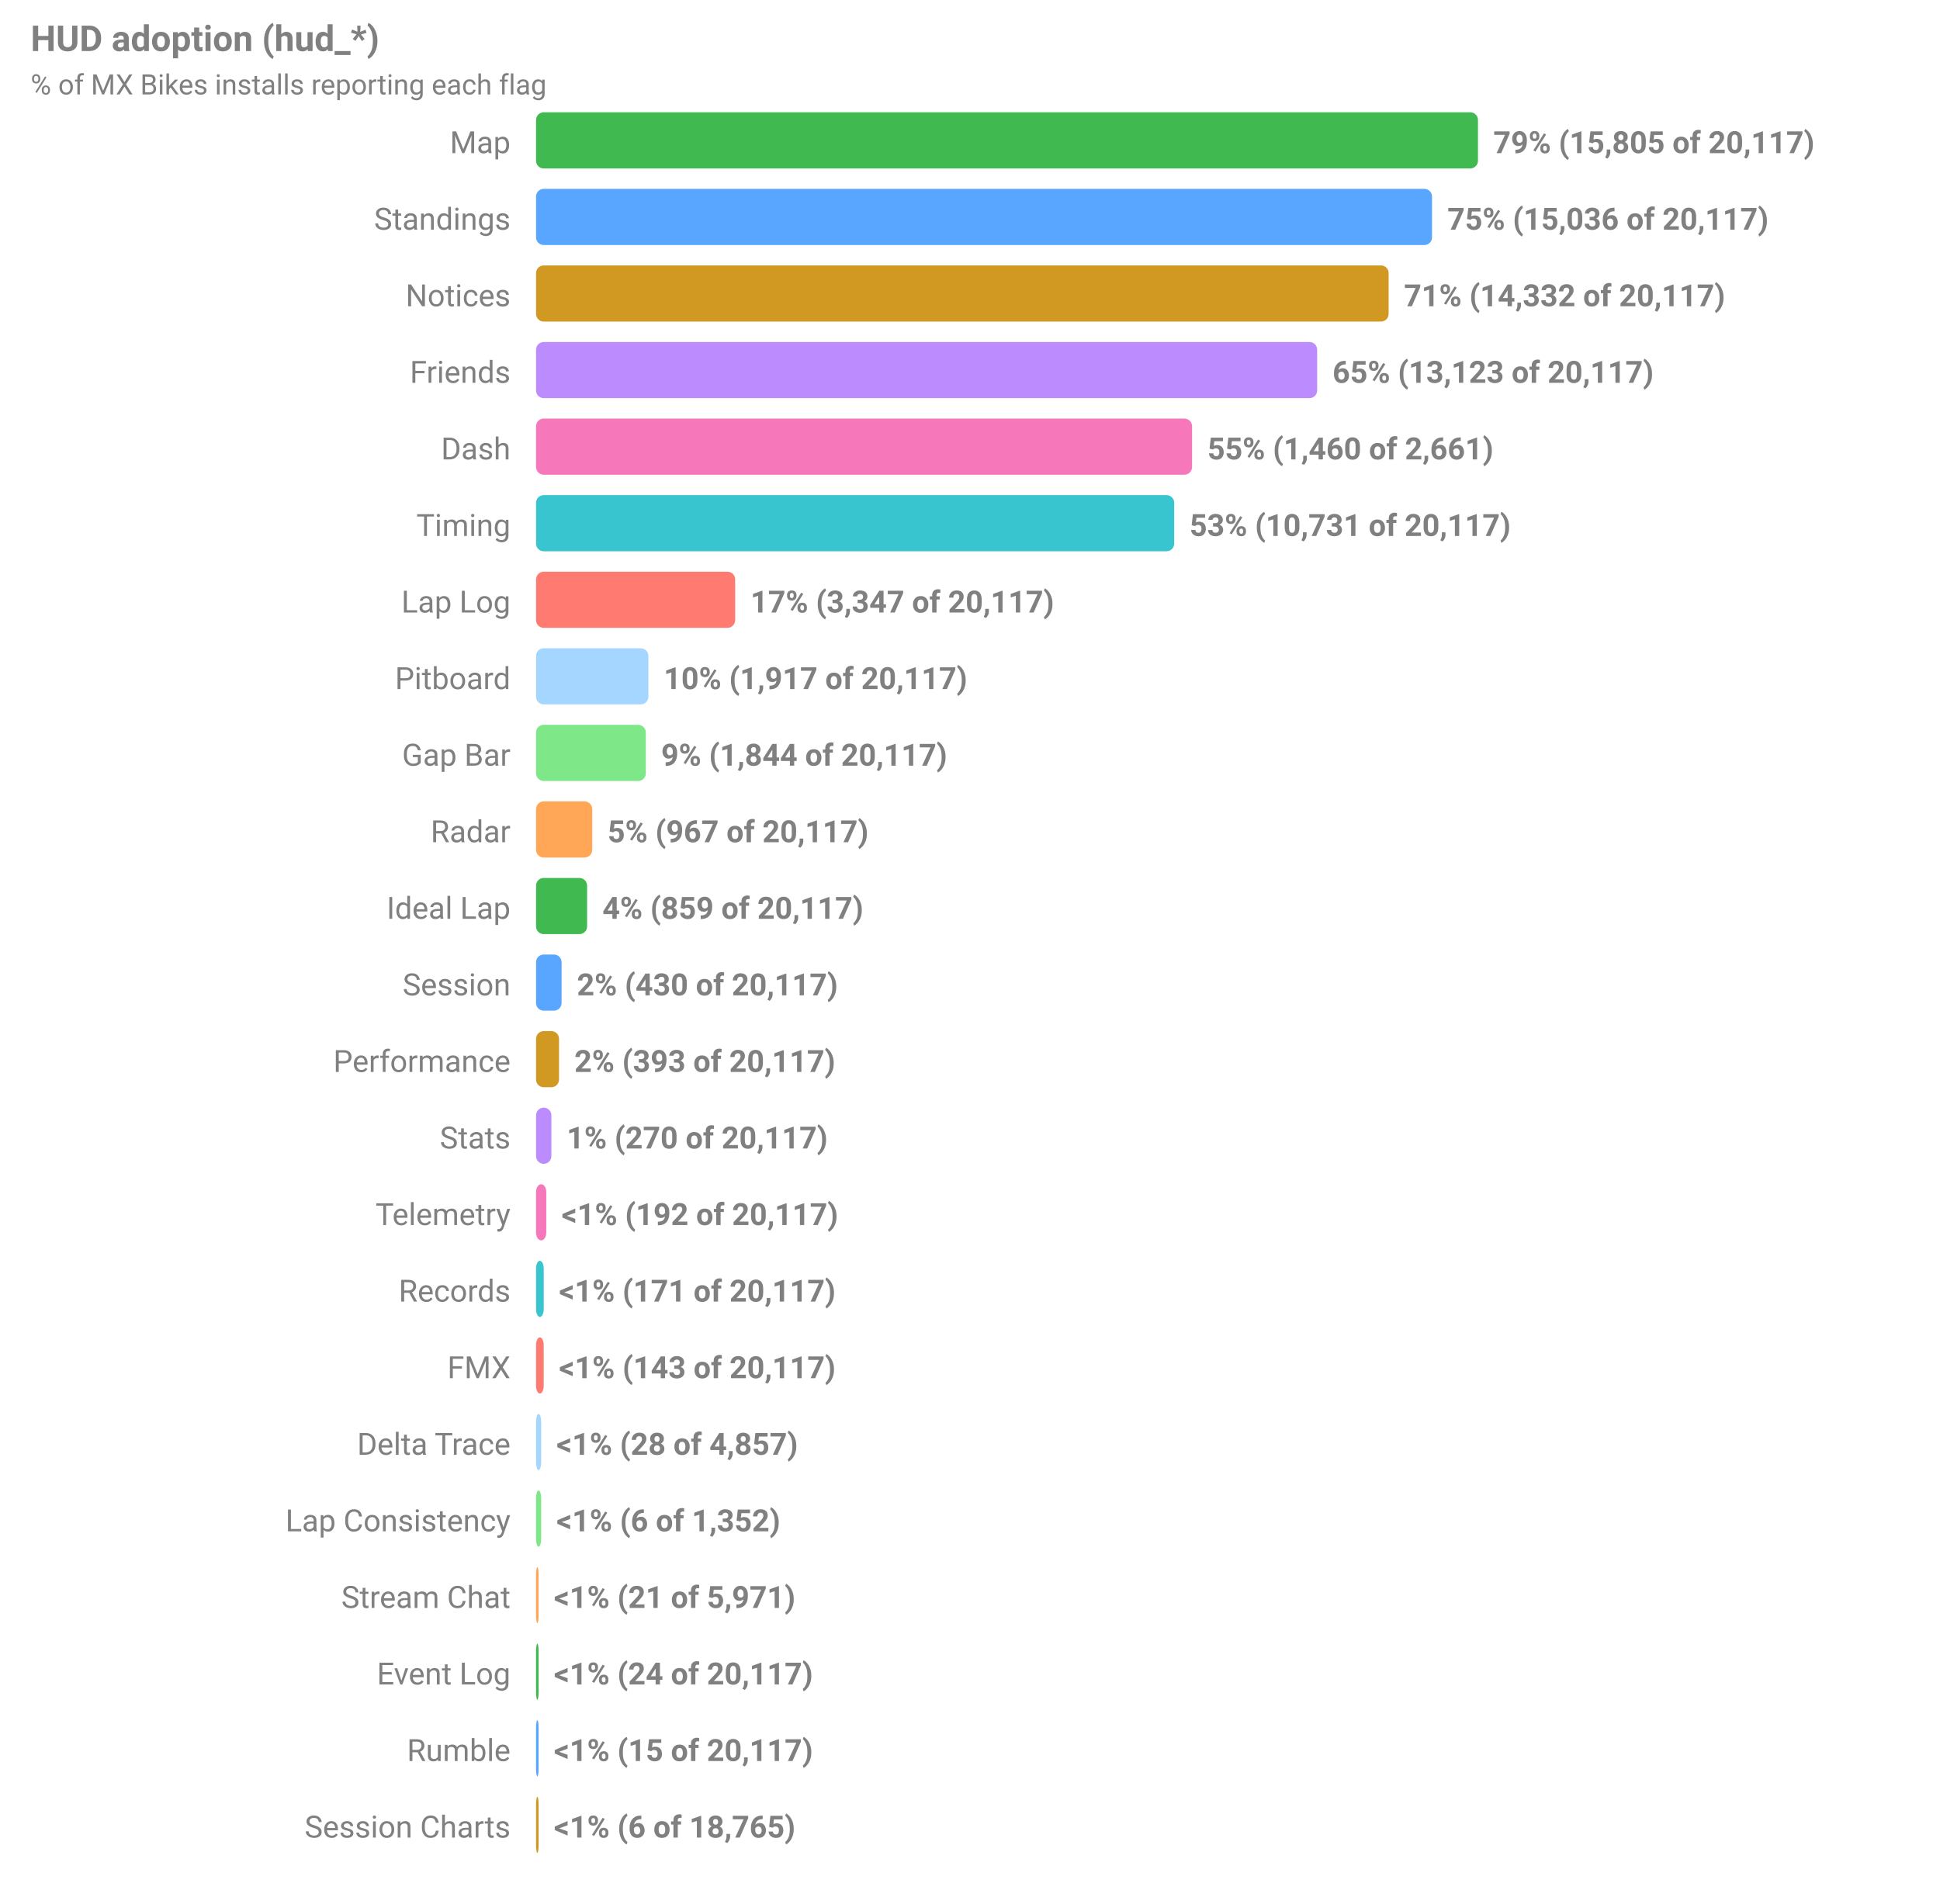
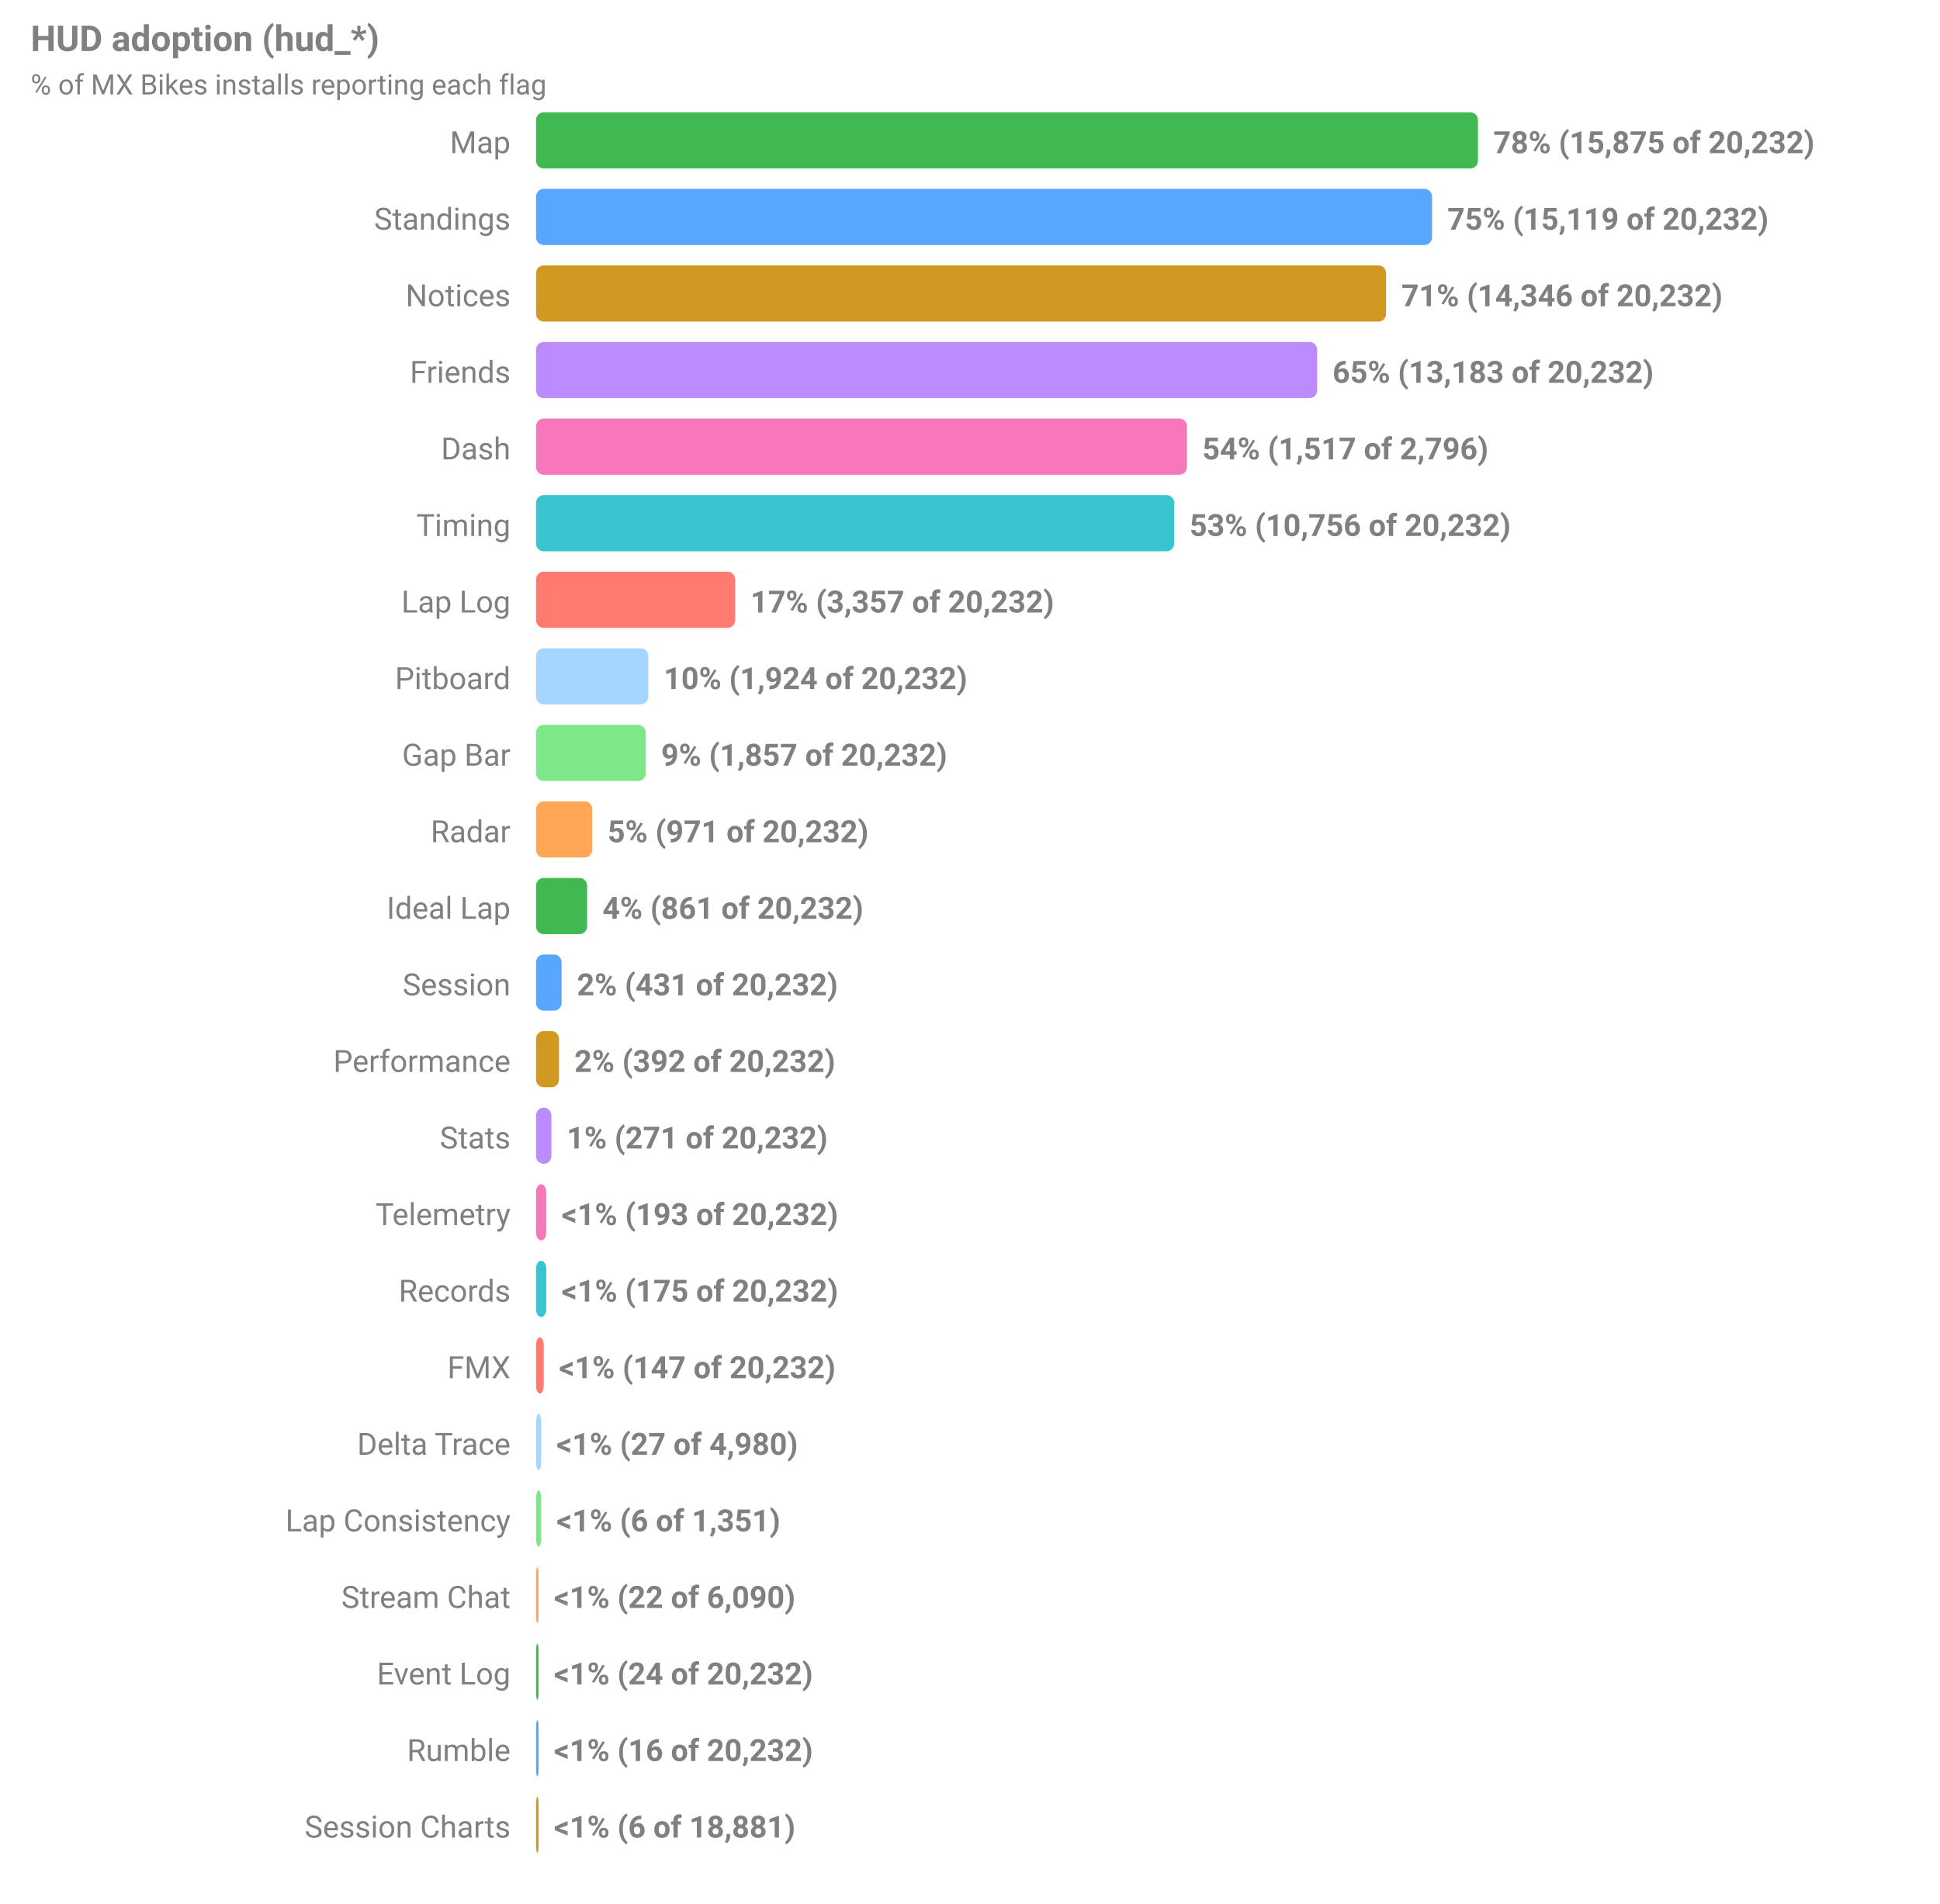
<svg xmlns="http://www.w3.org/2000/svg" width="760" height="746" viewBox="0 0 760 746" role="img" aria-label="HUD adoption (hud_*)">
  <style>
  text{font-family:-apple-system,BlinkMacSystemFont,'Segoe UI',Roboto,Helvetica,Arial,sans-serif}
  .grid{stroke:#808080;stroke-opacity:.3;stroke-width:1}
  .axis{stroke:#808080;stroke-width:1}
  .lbl{fill:#808080;font-size:12px}
  .val{fill:#808080;font-size:12px;font-weight:600}
  .title{fill:#808080;font-size:14px;font-weight:700}
  .sub{fill:#808080;font-size:11px}
  .gap{fill:#808080;opacity:.12}
  .gaplbl{fill:#808080;font-size:10px;opacity:.85}
  .ico{fill:#808080}
  .t1{fill:#e3b341}
  .t2{fill:#d29922}
  .t3{fill:#b7860b}
  .t4{fill:#946f0f}
</style>
  <text x="12" y="20" class="title">HUD adoption (hud_*)</text>
  <text x="12" y="37" class="sub">% of MX Bikes installs reporting each flag</text>
  <text x="200" y="60" class="lbl" text-anchor="end">Map</text>
-   <rect x="210" y="44" width="369" height="22" rx="3" fill="#3fb950" data-tip="Map: 79% (15,805 of 20,117)" />
-   <text x="585" y="60" class="val">79% (15,805 of 20,117)</text>
+   <rect x="210" y="44" width="369" height="22" rx="3" fill="#3fb950" data-tip="Map: 78% (15,875 of 20,232)" />
+   <text x="585" y="60" class="val">78% (15,875 of 20,232)</text>
  <text x="200" y="90" class="lbl" text-anchor="end">Standings</text>
-   <rect x="210" y="74" width="351" height="22" rx="3" fill="#58a6ff" data-tip="Standings: 75% (15,036 of 20,117)" />
-   <text x="567" y="90" class="val">75% (15,036 of 20,117)</text>
+   <rect x="210" y="74" width="351" height="22" rx="3" fill="#58a6ff" data-tip="Standings: 75% (15,119 of 20,232)" />
+   <text x="567" y="90" class="val">75% (15,119 of 20,232)</text>
  <text x="200" y="120" class="lbl" text-anchor="end">Notices</text>
-   <rect x="210" y="104" width="334" height="22" rx="3" fill="#d29922" data-tip="Notices: 71% (14,332 of 20,117)" />
-   <text x="550" y="120" class="val">71% (14,332 of 20,117)</text>
+   <rect x="210" y="104" width="333" height="22" rx="3" fill="#d29922" data-tip="Notices: 71% (14,346 of 20,232)" />
+   <text x="549" y="120" class="val">71% (14,346 of 20,232)</text>
  <text x="200" y="150" class="lbl" text-anchor="end">Friends</text>
-   <rect x="210" y="134" width="306" height="22" rx="3" fill="#bc8cff" data-tip="Friends: 65% (13,123 of 20,117)" />
-   <text x="522" y="150" class="val">65% (13,123 of 20,117)</text>
+   <rect x="210" y="134" width="306" height="22" rx="3" fill="#bc8cff" data-tip="Friends: 65% (13,183 of 20,232)" />
+   <text x="522" y="150" class="val">65% (13,183 of 20,232)</text>
  <text x="200" y="180" class="lbl" text-anchor="end">Dash</text>
-   <rect x="210" y="164" width="257" height="22" rx="3" fill="#f778ba" data-tip="Dash: 55% (1,460 of 2,661)" />
-   <text x="473" y="180" class="val">55% (1,460 of 2,661)</text>
+   <rect x="210" y="164" width="255" height="22" rx="3" fill="#f778ba" data-tip="Dash: 54% (1,517 of 2,796)" />
+   <text x="471" y="180" class="val">54% (1,517 of 2,796)</text>
  <text x="200" y="210" class="lbl" text-anchor="end">Timing</text>
-   <rect x="210" y="194" width="250" height="22" rx="3" fill="#39c5cf" data-tip="Timing: 53% (10,731 of 20,117)" />
-   <text x="466" y="210" class="val">53% (10,731 of 20,117)</text>
+   <rect x="210" y="194" width="250" height="22" rx="3" fill="#39c5cf" data-tip="Timing: 53% (10,756 of 20,232)" />
+   <text x="466" y="210" class="val">53% (10,756 of 20,232)</text>
  <text x="200" y="240" class="lbl" text-anchor="end">Lap Log</text>
-   <rect x="210" y="224" width="78" height="22" rx="3" fill="#ff7b72" data-tip="Lap Log: 17% (3,347 of 20,117)" />
-   <text x="294" y="240" class="val">17% (3,347 of 20,117)</text>
+   <rect x="210" y="224" width="78" height="22" rx="3" fill="#ff7b72" data-tip="Lap Log: 17% (3,357 of 20,232)" />
+   <text x="294" y="240" class="val">17% (3,357 of 20,232)</text>
  <text x="200" y="270" class="lbl" text-anchor="end">Pitboard</text>
-   <rect x="210" y="254" width="44" height="22" rx="3" fill="#a5d6ff" data-tip="Pitboard: 10% (1,917 of 20,117)" />
-   <text x="260" y="270" class="val">10% (1,917 of 20,117)</text>
+   <rect x="210" y="254" width="44" height="22" rx="3" fill="#a5d6ff" data-tip="Pitboard: 10% (1,924 of 20,232)" />
+   <text x="260" y="270" class="val">10% (1,924 of 20,232)</text>
  <text x="200" y="300" class="lbl" text-anchor="end">Gap Bar</text>
-   <rect x="210" y="284" width="43" height="22" rx="3" fill="#7ee787" data-tip="Gap Bar: 9% (1,844 of 20,117)" />
-   <text x="259" y="300" class="val">9% (1,844 of 20,117)</text>
+   <rect x="210" y="284" width="43" height="22" rx="3" fill="#7ee787" data-tip="Gap Bar: 9% (1,857 of 20,232)" />
+   <text x="259" y="300" class="val">9% (1,857 of 20,232)</text>
  <text x="200" y="330" class="lbl" text-anchor="end">Radar</text>
-   <rect x="210" y="314" width="22" height="22" rx="3" fill="#ffa657" data-tip="Radar: 5% (967 of 20,117)" />
-   <text x="238" y="330" class="val">5% (967 of 20,117)</text>
+   <rect x="210" y="314" width="22" height="22" rx="3" fill="#ffa657" data-tip="Radar: 5% (971 of 20,232)" />
+   <text x="238" y="330" class="val">5% (971 of 20,232)</text>
  <text x="200" y="360" class="lbl" text-anchor="end">Ideal Lap</text>
-   <rect x="210" y="344" width="20" height="22" rx="3" fill="#3fb950" data-tip="Ideal Lap: 4% (859 of 20,117)" />
-   <text x="236" y="360" class="val">4% (859 of 20,117)</text>
+   <rect x="210" y="344" width="20" height="22" rx="3" fill="#3fb950" data-tip="Ideal Lap: 4% (861 of 20,232)" />
+   <text x="236" y="360" class="val">4% (861 of 20,232)</text>
  <text x="200" y="390" class="lbl" text-anchor="end">Session</text>
-   <rect x="210" y="374" width="10" height="22" rx="3" fill="#58a6ff" data-tip="Session: 2% (430 of 20,117)" />
-   <text x="226" y="390" class="val">2% (430 of 20,117)</text>
+   <rect x="210" y="374" width="10" height="22" rx="3" fill="#58a6ff" data-tip="Session: 2% (431 of 20,232)" />
+   <text x="226" y="390" class="val">2% (431 of 20,232)</text>
  <text x="200" y="420" class="lbl" text-anchor="end">Performance</text>
-   <rect x="210" y="404" width="9" height="22" rx="3" fill="#d29922" data-tip="Performance: 2% (393 of 20,117)" />
-   <text x="225" y="420" class="val">2% (393 of 20,117)</text>
+   <rect x="210" y="404" width="9" height="22" rx="3" fill="#d29922" data-tip="Performance: 2% (392 of 20,232)" />
+   <text x="225" y="420" class="val">2% (392 of 20,232)</text>
  <text x="200" y="450" class="lbl" text-anchor="end">Stats</text>
-   <rect x="210" y="434" width="6" height="22" rx="3" fill="#bc8cff" data-tip="Stats: 1% (270 of 20,117)" />
-   <text x="222" y="450" class="val">1% (270 of 20,117)</text>
+   <rect x="210" y="434" width="6" height="22" rx="3" fill="#bc8cff" data-tip="Stats: 1% (271 of 20,232)" />
+   <text x="222" y="450" class="val">1% (271 of 20,232)</text>
  <text x="200" y="480" class="lbl" text-anchor="end">Telemetry</text>
-   <rect x="210" y="464" width="4" height="22" rx="3" fill="#f778ba" data-tip="Telemetry: &lt;1% (192 of 20,117)" />
-   <text x="220" y="480" class="val">&lt;1% (192 of 20,117)</text>
+   <rect x="210" y="464" width="4" height="22" rx="3" fill="#f778ba" data-tip="Telemetry: &lt;1% (193 of 20,232)" />
+   <text x="220" y="480" class="val">&lt;1% (193 of 20,232)</text>
  <text x="200" y="510" class="lbl" text-anchor="end">Records</text>
-   <rect x="210" y="494" width="3" height="22" rx="3" fill="#39c5cf" data-tip="Records: &lt;1% (171 of 20,117)" />
-   <text x="219" y="510" class="val">&lt;1% (171 of 20,117)</text>
+   <rect x="210" y="494" width="4" height="22" rx="3" fill="#39c5cf" data-tip="Records: &lt;1% (175 of 20,232)" />
+   <text x="220" y="510" class="val">&lt;1% (175 of 20,232)</text>
  <text x="200" y="540" class="lbl" text-anchor="end">FMX</text>
-   <rect x="210" y="524" width="3" height="22" rx="3" fill="#ff7b72" data-tip="FMX: &lt;1% (143 of 20,117)" />
-   <text x="219" y="540" class="val">&lt;1% (143 of 20,117)</text>
+   <rect x="210" y="524" width="3" height="22" rx="3" fill="#ff7b72" data-tip="FMX: &lt;1% (147 of 20,232)" />
+   <text x="219" y="540" class="val">&lt;1% (147 of 20,232)</text>
  <text x="200" y="570" class="lbl" text-anchor="end">Delta Trace</text>
-   <rect x="210" y="554" width="2" height="22" rx="3" fill="#a5d6ff" data-tip="Delta Trace: &lt;1% (28 of 4,857)" />
-   <text x="218" y="570" class="val">&lt;1% (28 of 4,857)</text>
+   <rect x="210" y="554" width="2" height="22" rx="3" fill="#a5d6ff" data-tip="Delta Trace: &lt;1% (27 of 4,980)" />
+   <text x="218" y="570" class="val">&lt;1% (27 of 4,980)</text>
  <text x="200" y="600" class="lbl" text-anchor="end">Lap Consistency</text>
-   <rect x="210" y="584" width="2" height="22" rx="3" fill="#7ee787" data-tip="Lap Consistency: &lt;1% (6 of 1,352)" />
-   <text x="218" y="600" class="val">&lt;1% (6 of 1,352)</text>
+   <rect x="210" y="584" width="2" height="22" rx="3" fill="#7ee787" data-tip="Lap Consistency: &lt;1% (6 of 1,351)" />
+   <text x="218" y="600" class="val">&lt;1% (6 of 1,351)</text>
  <text x="200" y="630" class="lbl" text-anchor="end">Stream Chat</text>
-   <rect x="210" y="614" width="1" height="22" rx="3" fill="#ffa657" data-tip="Stream Chat: &lt;1% (21 of 5,971)" />
-   <text x="217" y="630" class="val">&lt;1% (21 of 5,971)</text>
+   <rect x="210" y="614" width="1" height="22" rx="3" fill="#ffa657" data-tip="Stream Chat: &lt;1% (22 of 6,090)" />
+   <text x="217" y="630" class="val">&lt;1% (22 of 6,090)</text>
  <text x="200" y="660" class="lbl" text-anchor="end">Event Log</text>
-   <rect x="210" y="644" width="1" height="22" rx="3" fill="#3fb950" data-tip="Event Log: &lt;1% (24 of 20,117)" />
-   <text x="217" y="660" class="val">&lt;1% (24 of 20,117)</text>
+   <rect x="210" y="644" width="1" height="22" rx="3" fill="#3fb950" data-tip="Event Log: &lt;1% (24 of 20,232)" />
+   <text x="217" y="660" class="val">&lt;1% (24 of 20,232)</text>
  <text x="200" y="690" class="lbl" text-anchor="end">Rumble</text>
-   <rect x="210" y="674" width="1" height="22" rx="3" fill="#58a6ff" data-tip="Rumble: &lt;1% (15 of 20,117)" />
-   <text x="217" y="690" class="val">&lt;1% (15 of 20,117)</text>
+   <rect x="210" y="674" width="1" height="22" rx="3" fill="#58a6ff" data-tip="Rumble: &lt;1% (16 of 20,232)" />
+   <text x="217" y="690" class="val">&lt;1% (16 of 20,232)</text>
  <text x="200" y="720" class="lbl" text-anchor="end">Session Charts</text>
-   <rect x="210" y="704" width="1" height="22" rx="3" fill="#d29922" data-tip="Session Charts: &lt;1% (6 of 18,765)" />
-   <text x="217" y="720" class="val">&lt;1% (6 of 18,765)</text>
+   <rect x="210" y="704" width="1" height="22" rx="3" fill="#d29922" data-tip="Session Charts: &lt;1% (6 of 18,881)" />
+   <text x="217" y="720" class="val">&lt;1% (6 of 18,881)</text>
</svg>
